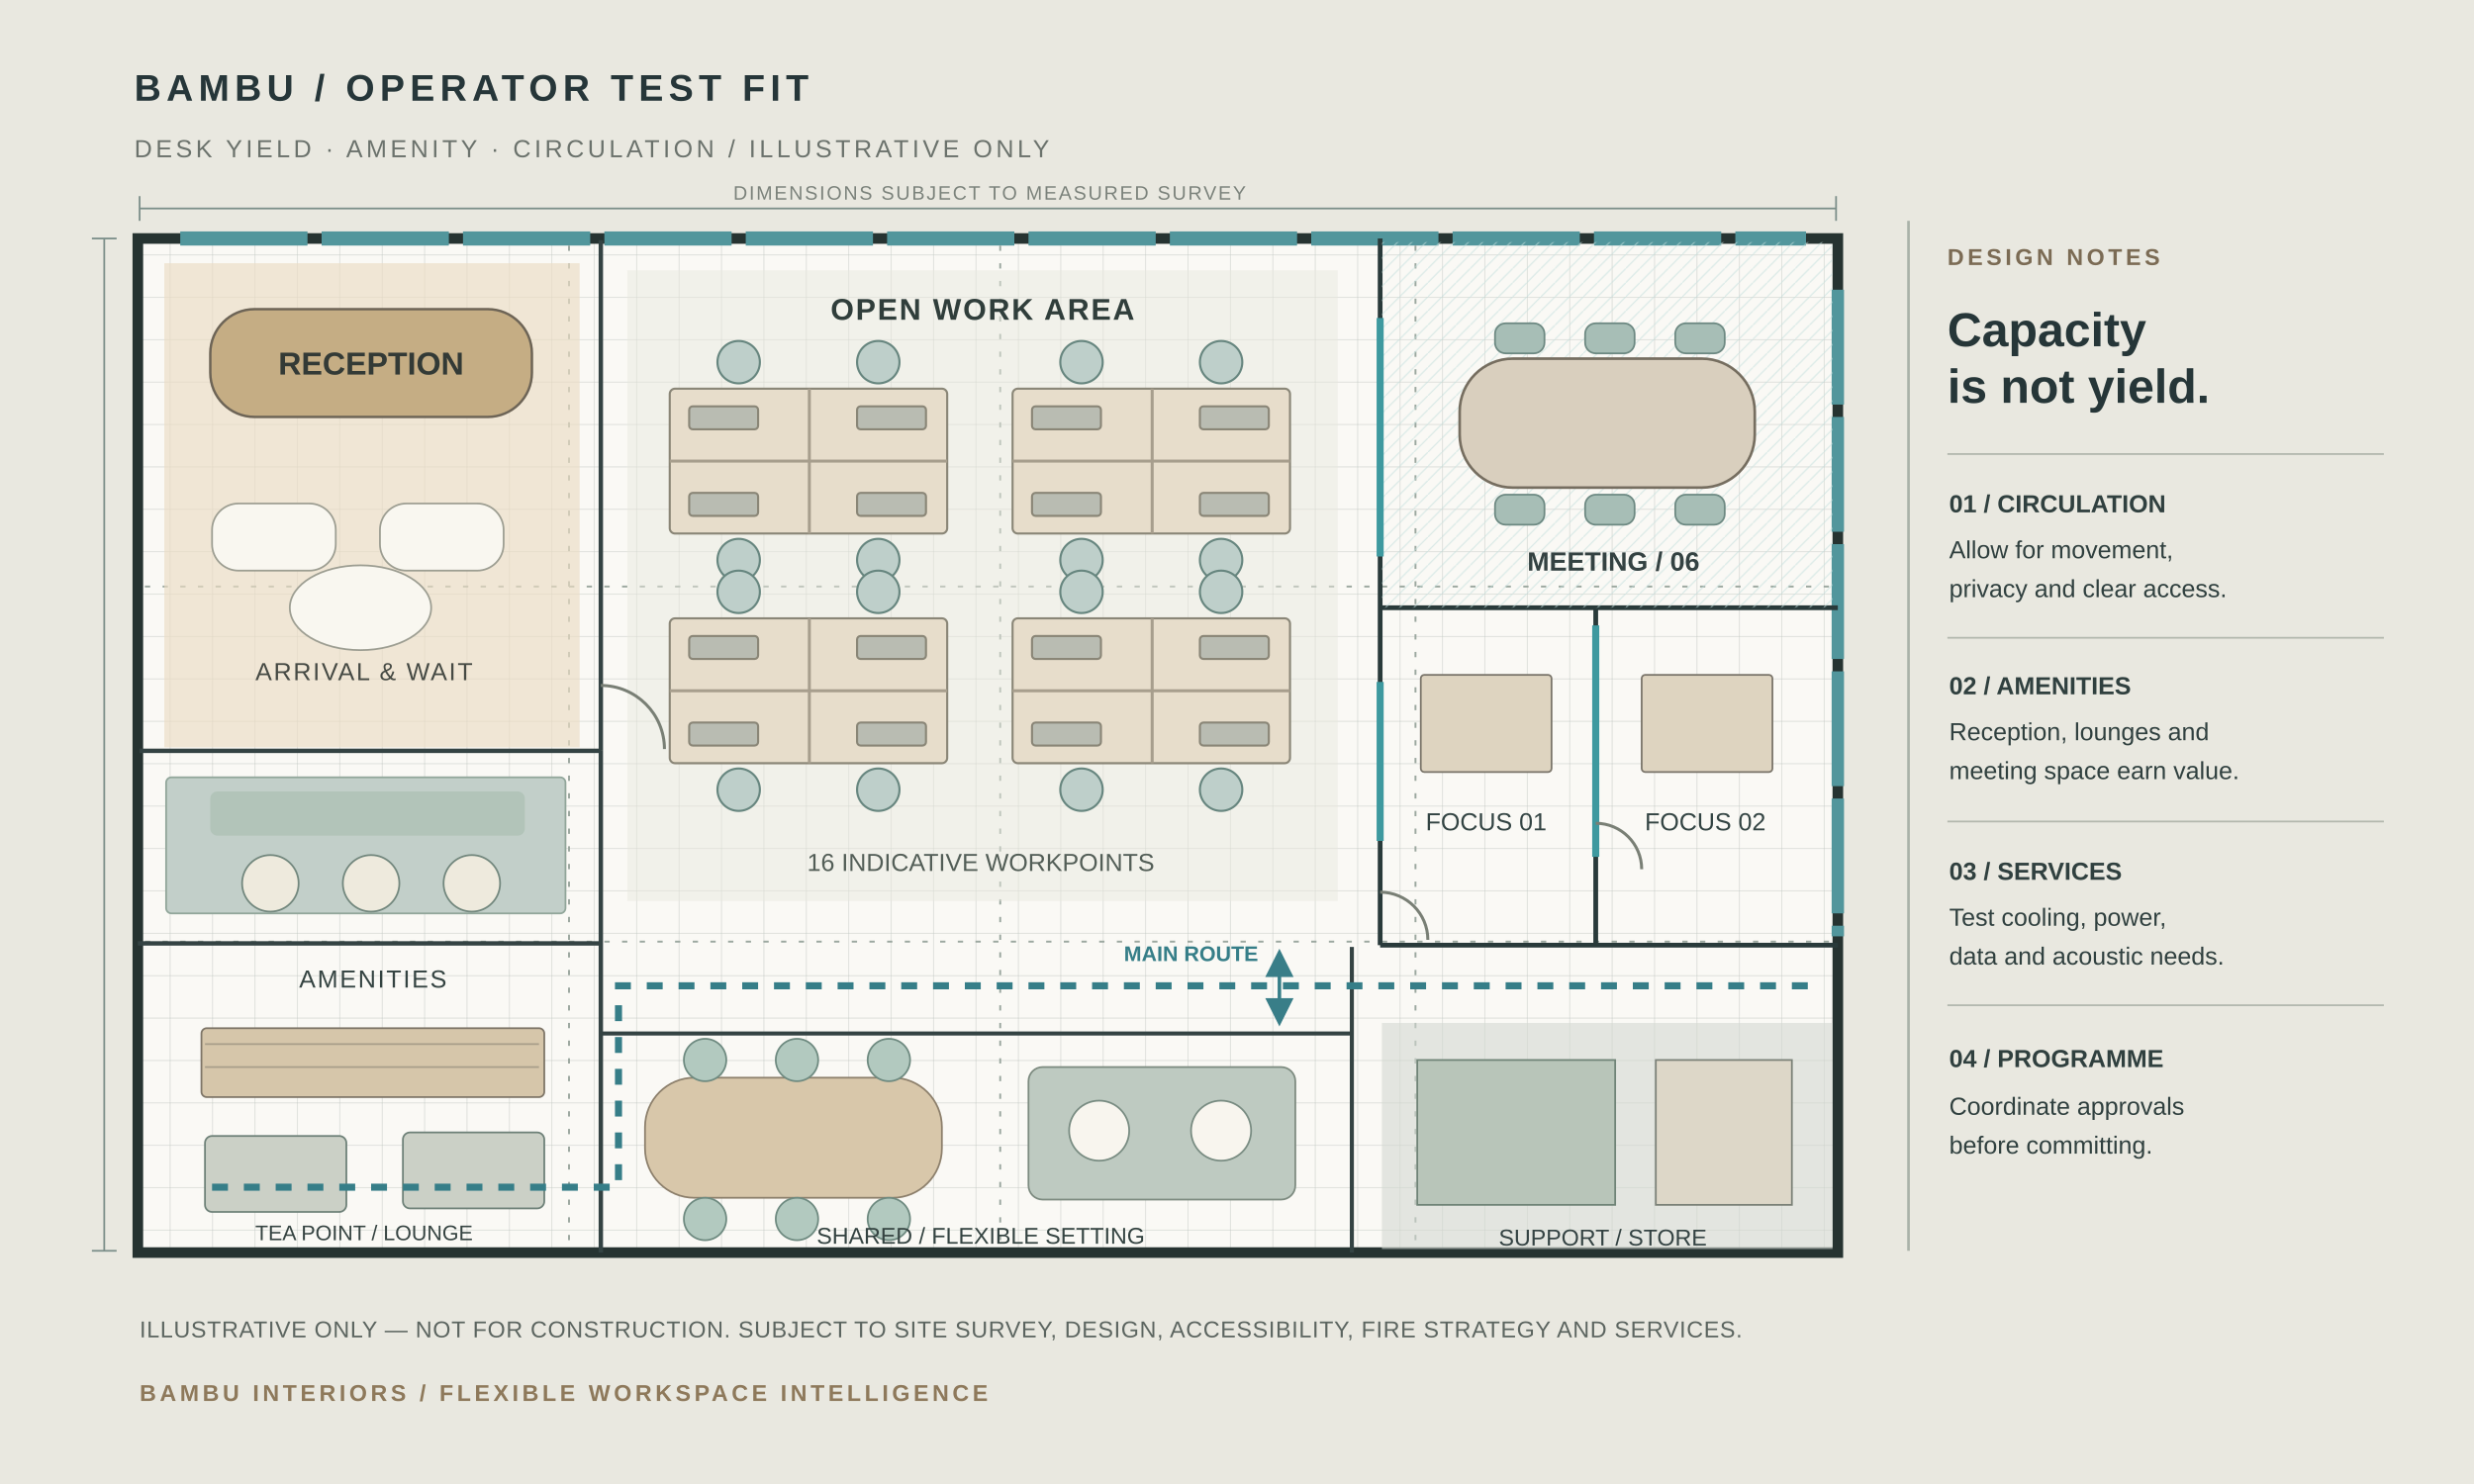
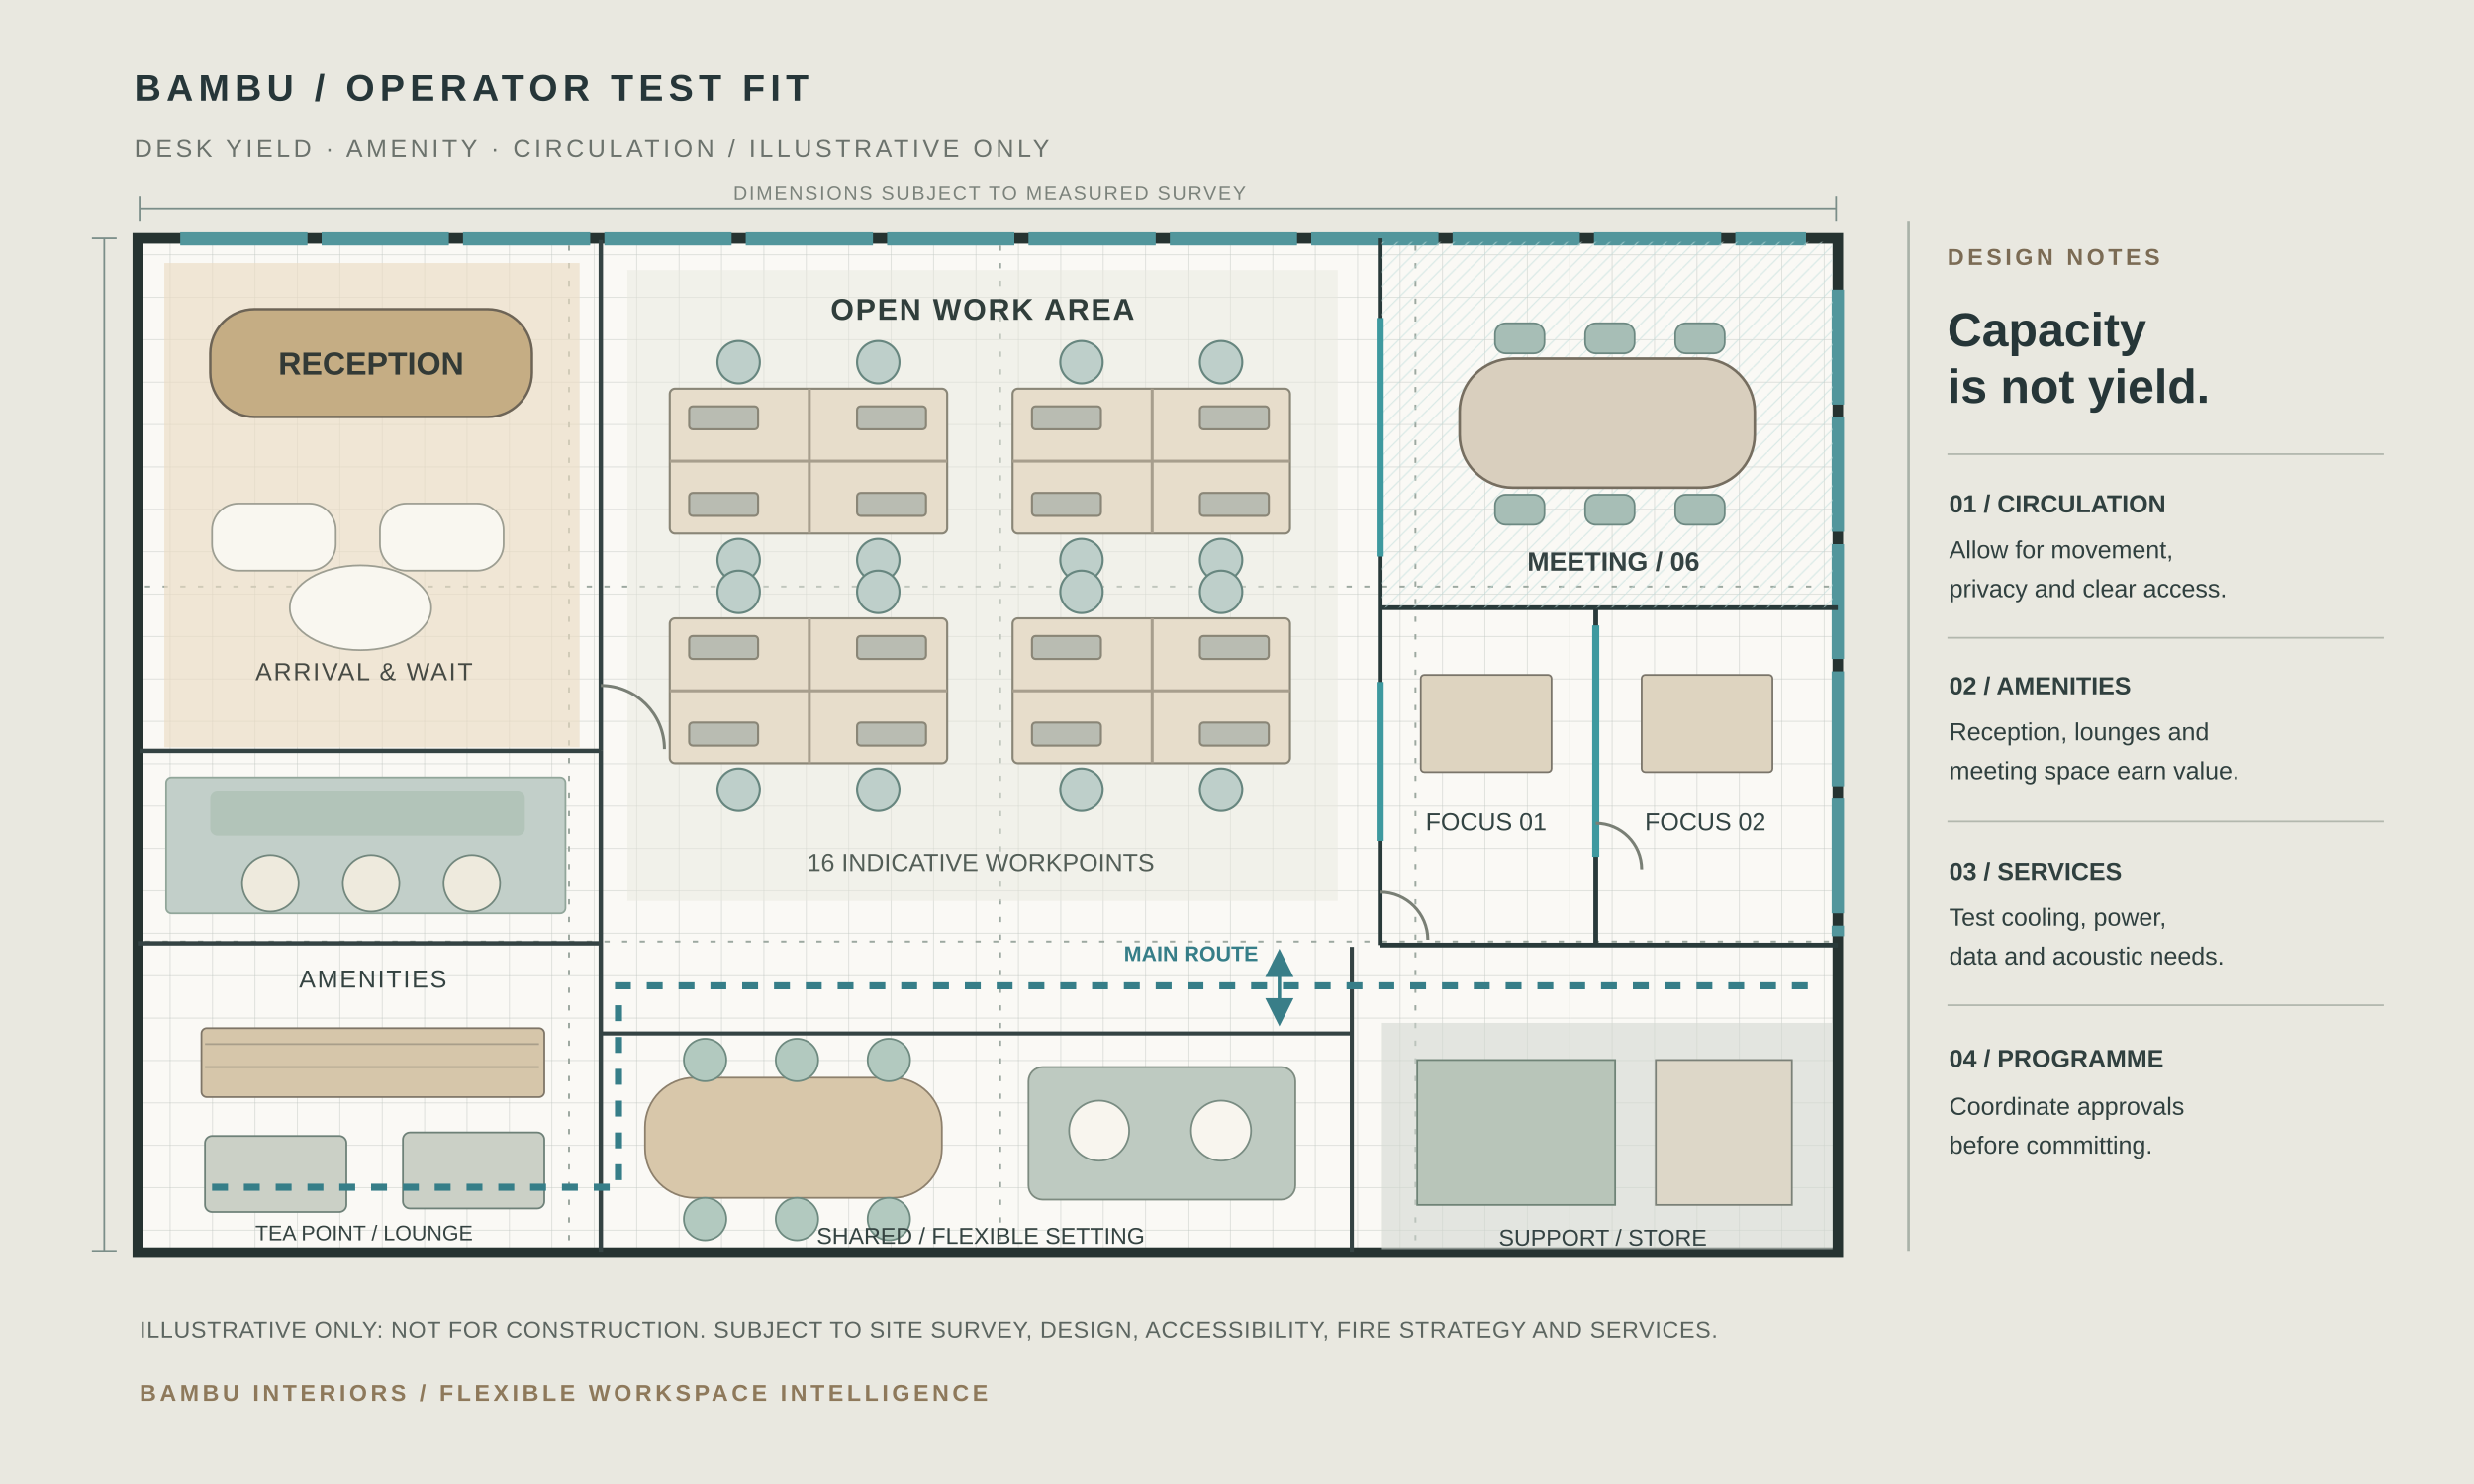
<svg xmlns="http://www.w3.org/2000/svg" viewBox="0 0 1400 840" role="img" aria-labelledby="title description">
  <defs>
    <pattern id="smallgrid" width="24" height="24" patternUnits="userSpaceOnUse">
      <path d="M24 0H0V24" fill="none" stroke="#c1c7c2" stroke-width=".5" />
    </pattern>
    <pattern id="glass" width="8" height="8" patternUnits="userSpaceOnUse">
      <path d="M0 8L8 0" fill="none" stroke="#c3dedc" stroke-width=".7" />
    </pattern>
    <marker id="arrow" markerWidth="8" markerHeight="8" refX="4" refY="4" orient="auto-start-reverse">
      <path d="M0 0L8 4L0 8Z" fill="#397e88" />
    </marker>
  </defs>
  <rect width="1400" height="840" fill="#e9e8e0" />
  <g font-family="Arial,Helvetica,sans-serif">
    <text x="76" y="57" font-size="21" font-weight="700" letter-spacing="3" fill="#263639">BAMBU / OPERATOR TEST FIT</text>
    <text x="76" y="89" font-size="14" letter-spacing="2" fill="#6b726c">DESK YIELD · AMENITY · CIRCULATION  /  ILLUSTRATIVE ONLY</text>
    <g>
      <rect x="78" y="135" width="962" height="574" fill="#faf9f5" />
      <rect x="78" y="135" width="962" height="574" fill="url(#smallgrid)" />
      <path d="M78 135H1040V709H78Z" fill="none" stroke="#263331" stroke-width="6" />
      <path d="M102 135H1022" stroke="#52969c" stroke-width="8" stroke-dasharray="72 8" />
      <path d="M1040 164V530" stroke="#52969c" stroke-width="7" stroke-dasharray="65 7" />
      <g stroke="#9ca8a0" fill="none" stroke-width="1.1" stroke-dasharray="3 7">
        <path d="M322 139V703M566 139V703M801 139V703M82 332H1036M82 533H1036" />
      </g>
      <path d="M340 136V425M79 425H340" stroke="#344343" fill="none" stroke-width="2.5" />
      <rect x="93" y="149" width="235" height="274" fill="#eadbc4" fill-opacity=".66" />
      <rect x="119" y="175" width="182" height="61" rx="25" fill="#c5ad84" stroke="#6d6456" stroke-width="1.4" />
      <text x="210" y="212" text-anchor="middle" font-size="18" font-weight="700" fill="#333a36">RECEPTION</text>
      <g stroke="#9d9e92" fill="#f9f7f0">
        <rect x="120" y="285" width="70" height="38" rx="15" />
        <rect x="215" y="285" width="70" height="38" rx="15" />
        <ellipse cx="204" cy="344" rx="40" ry="24" />
      </g>
      <text x="206" y="385" font-size="14" text-anchor="middle" fill="#464a44" letter-spacing="1">ARRIVAL &amp; WAIT</text>
      <path d="M78 534H340M340 425V709" stroke="#344343" fill="none" stroke-width="2.5" />
      <rect x="94" y="440" width="226" height="77" rx="3" fill="#c2cfc9" stroke="#91a69a" />
      <rect x="119" y="448" width="178" height="25" rx="4" fill="#b2c4b9" />
      <g stroke="#72877d" fill="#eeeadd">
        <circle cx="153" cy="500" r="16" />
        <circle cx="210" cy="500" r="16" />
        <circle cx="267" cy="500" r="16" />
      </g>
      <text x="211" y="559" font-size="14" text-anchor="middle" fill="#344341" letter-spacing="1">AMENITIES</text>
      <rect x="114" y="582" width="194" height="39" rx="3" stroke="#7e7567" fill="#d6c6aa" />
      <path d="M116 591H305M116 604H305" stroke="#a99e8a" />
      <rect x="116" y="643" width="80" height="43" rx="4" fill="#cbd0c6" stroke="#6e8178" />
      <rect x="228" y="641" width="80" height="43" rx="4" fill="#cbd0c6" stroke="#6e8178" />
      <text x="206" y="702" font-size="12" text-anchor="middle" fill="#354341">TEA POINT / LOUNGE</text>
      <rect x="355" y="153" width="402" height="357" fill="#e9e8dd" fill-opacity=".47" />
      <text x="556" y="181" text-anchor="middle" fill="#303e3b" font-size="17" font-weight="700" letter-spacing="1">OPEN WORK AREA</text>
      <g stroke="#8a8677" stroke-width="1.2">
        <rect x="379" y="220" width="157" height="82" rx="3" fill="#e7ddcb" />
        <path d="M458 220v82M379 261h157" stroke="#a79e8d" stroke-width="1.7" />
        <g fill="#becfca" stroke="#67867f">
          <circle cx="418" cy="205" r="12" />
          <circle cx="497" cy="205" r="12" />
          <circle cx="418" cy="317" r="12" />
          <circle cx="497" cy="317" r="12" />
        </g>
        <g fill="#b9bcb2">
          <rect x="390" y="230" width="39" height="13" rx="2" />
          <rect x="485" y="230" width="39" height="13" rx="2" />
          <rect x="390" y="279" width="39" height="13" rx="2" />
          <rect x="485" y="279" width="39" height="13" rx="2" />
        </g>
      </g>
      <g stroke="#8a8677" stroke-width="1.2">
        <rect x="573" y="220" width="157" height="82" rx="3" fill="#e7ddcb" />
        <path d="M652 220v82M573 261h157" stroke="#a79e8d" stroke-width="1.7" />
        <g fill="#becfca" stroke="#67867f">
          <circle cx="612" cy="205" r="12" />
          <circle cx="691" cy="205" r="12" />
          <circle cx="612" cy="317" r="12" />
          <circle cx="691" cy="317" r="12" />
        </g>
        <g fill="#b9bcb2">
          <rect x="584" y="230" width="39" height="13" rx="2" />
          <rect x="679" y="230" width="39" height="13" rx="2" />
          <rect x="584" y="279" width="39" height="13" rx="2" />
          <rect x="679" y="279" width="39" height="13" rx="2" />
        </g>
      </g>
      <g stroke="#8a8677" stroke-width="1.2">
        <rect x="379" y="350" width="157" height="82" rx="3" fill="#e7ddcb" />
        <path d="M458 350v82M379 391h157" stroke="#a79e8d" stroke-width="1.7" />
        <g fill="#becfca" stroke="#67867f">
          <circle cx="418" cy="335" r="12" />
          <circle cx="497" cy="335" r="12" />
          <circle cx="418" cy="447" r="12" />
          <circle cx="497" cy="447" r="12" />
        </g>
        <g fill="#b9bcb2">
          <rect x="390" y="360" width="39" height="13" rx="2" />
          <rect x="485" y="360" width="39" height="13" rx="2" />
          <rect x="390" y="409" width="39" height="13" rx="2" />
          <rect x="485" y="409" width="39" height="13" rx="2" />
        </g>
      </g>
      <g stroke="#8a8677" stroke-width="1.2">
        <rect x="573" y="350" width="157" height="82" rx="3" fill="#e7ddcb" />
        <path d="M652 350v82M573 391h157" stroke="#a79e8d" stroke-width="1.7" />
        <g fill="#becfca" stroke="#67867f">
          <circle cx="612" cy="335" r="12" />
          <circle cx="691" cy="335" r="12" />
          <circle cx="612" cy="447" r="12" />
          <circle cx="691" cy="447" r="12" />
        </g>
        <g fill="#b9bcb2">
          <rect x="584" y="360" width="39" height="13" rx="2" />
          <rect x="679" y="360" width="39" height="13" rx="2" />
          <rect x="584" y="409" width="39" height="13" rx="2" />
          <rect x="679" y="409" width="39" height="13" rx="2" />
        </g>
      </g>
      <text x="555" y="493" font-size="14" text-anchor="middle" fill="#535e57">16 INDICATIVE WORKPOINTS</text>
      <path d="M340 585H765M765 536V709" stroke="#344343" stroke-width="2.3" fill="none" />
      <rect x="365" y="610" width="168" height="68" rx="28" fill="#d8c7aa" stroke="#8d806c" />
      <circle cx="399" cy="600" r="12" fill="#b2c9bf" stroke="#6e8a80" />
      <circle cx="399" cy="690" r="12" fill="#b2c9bf" stroke="#6e8a80" />
      <circle cx="451" cy="600" r="12" fill="#b2c9bf" stroke="#6e8a80" />
      <circle cx="451" cy="690" r="12" fill="#b2c9bf" stroke="#6e8a80" />
      <circle cx="503" cy="600" r="12" fill="#b2c9bf" stroke="#6e8a80" />
      <circle cx="503" cy="690" r="12" fill="#b2c9bf" stroke="#6e8a80" />
      <rect x="582" y="604" width="151" height="75" rx="8" fill="#becac1" stroke="#7d8b80" />
      <circle cx="622" cy="640" r="17" fill="#f8f5ee" stroke="#798c82" />
      <circle cx="691" cy="640" r="17" fill="#f8f5ee" stroke="#798c82" />
      <text x="555" y="704" font-size="13" text-anchor="middle" fill="#344341">SHARED / FLEXIBLE SETTING</text>
      <path d="M781 135V535M781 344H1040M781 535H1040M903 344V535" stroke="#293a3a" stroke-width="2.7" fill="none" />
      <rect x="782" y="137" width="255" height="207" fill="url(#glass)" opacity=".57" />
      <rect x="826" y="203" width="167" height="73" rx="30" fill="#d9cfbe" stroke="#766e60" stroke-width="1.5" />
      <rect x="846" y="183" width="28" height="17" rx="6" fill="#a7beb6" stroke="#6d8982" />
      <rect x="846" y="280" width="28" height="17" rx="6" fill="#a7beb6" stroke="#6d8982" />
      <rect x="897" y="183" width="28" height="17" rx="6" fill="#a7beb6" stroke="#6d8982" />
      <rect x="897" y="280" width="28" height="17" rx="6" fill="#a7beb6" stroke="#6d8982" />
      <rect x="948" y="183" width="28" height="17" rx="6" fill="#a7beb6" stroke="#6d8982" />
      <rect x="948" y="280" width="28" height="17" rx="6" fill="#a7beb6" stroke="#6d8982" />
      <text x="913" y="323" text-anchor="middle" font-size="15" font-weight="700" fill="#344242">MEETING / 06</text>
      <rect x="804" y="382" width="74" height="55" rx="2" fill="#ded4c0" stroke="#7a756a" />
      <rect x="929" y="382" width="74" height="55" rx="2" fill="#ded4c0" stroke="#7a756a" />
      <text x="841" y="470" text-anchor="middle" font-size="14" fill="#334443">FOCUS 01</text>
      <text x="965" y="470" text-anchor="middle" font-size="14" fill="#334443">FOCUS 02</text>
      <rect x="782" y="579" width="255" height="128" fill="#d2d8d1" fill-opacity=".58" />
      <rect x="802" y="600" width="112" height="82" stroke="#708477" fill="#b8c5b9" />
      <rect x="937" y="600" width="77" height="82" stroke="#7b8178" fill="#ddd7c8" />
      <text x="907" y="705" text-anchor="middle" font-size="13" fill="#344343">SUPPORT / STORE</text>
      <g fill="none" stroke="#3e999f" stroke-width="4">
        <path d="M781 180V315M903 354V485M781 386V476" />
      </g>
      <g fill="none" stroke="#797f75" stroke-width="1.7">
        <path d="M340 388a36 36 0 0 1 36 36M781 505a27 27 0 0 1 27 27M903 466a26 26 0 0 1 26 26" />
      </g>
      <path d="M120 672H350V558H1026" fill="none" stroke="#367e88" stroke-width="4" stroke-dasharray="9 9" />
      <path d="M724 545V573" stroke="#367e88" stroke-width="2" marker-start="url(#arrow)" marker-end="url(#arrow)" />
      <text x="674" y="544" font-size="12" text-anchor="middle" font-weight="700" fill="#367e88">MAIN ROUTE</text>
      <g fill="none" stroke="#7b8e89" stroke-width="1">
        <path d="M79 118H1039M79 111v14M1039 111v14M59 135V708M52 135h14M52 708h14" />
      </g>
      <text x="560" y="113" text-anchor="middle" font-size="11" fill="#7b827b" letter-spacing="1">DIMENSIONS SUBJECT TO MEASURED SURVEY</text>
    </g>
    <path d="M1080 125V708" stroke="#aab2a9" stroke-width="1.5" />
    <text x="1102" y="150" font-size="13" fill="#7b6b54" letter-spacing="2" font-weight="700">DESIGN NOTES</text>
    <text x="1102" y="196" font-size="27" fill="#263638" font-weight="700">Capacity</text>
    <text x="1102" y="228" font-size="27" fill="#263638" font-weight="700">is not yield.</text>
    <g stroke="#b3b8ae" stroke-width="1" fill="none">
      <path d="M1102 257h247M1102 361h247M1102 465h247M1102 569h247" />
    </g>
    <g fill="#30403f">
      <text x="1103" y="290" font-size="14" font-weight="700">01 / CIRCULATION</text>
      <text x="1103" y="316" font-size="14">Allow for movement,</text>
      <text x="1103" y="338" font-size="14">privacy and clear access.</text>
      <text x="1103" y="393" font-size="14" font-weight="700">02 / AMENITIES</text>
      <text x="1103" y="419" font-size="14">Reception, lounges and</text>
      <text x="1103" y="441" font-size="14">meeting space earn value.</text>
      <text x="1103" y="498" font-size="14" font-weight="700">03 / SERVICES</text>
      <text x="1103" y="524" font-size="14">Test cooling, power,</text>
      <text x="1103" y="546" font-size="14">data and acoustic needs.</text>
      <text x="1103" y="604" font-size="14" font-weight="700">04 / PROGRAMME</text>
      <text x="1103" y="631" font-size="14">Coordinate approvals</text>
      <text x="1103" y="653" font-size="14">before committing.</text>
    </g>
-     <text x="79" y="757" font-size="13" fill="#5c6560" letter-spacing=".4">ILLUSTRATIVE ONLY — NOT FOR CONSTRUCTION. SUBJECT TO SITE SURVEY, DESIGN, ACCESSIBILITY, FIRE STRATEGY AND SERVICES.</text>
+     <text x="79" y="757" font-size="13" fill="#5c6560" letter-spacing=".4">ILLUSTRATIVE ONLY: NOT FOR CONSTRUCTION. SUBJECT TO SITE SURVEY, DESIGN, ACCESSIBILITY, FIRE STRATEGY AND SERVICES.</text>
    <text x="79" y="793" font-size="13" font-weight="700" fill="#8e795b" letter-spacing="2">BAMBU INTERIORS  /  FLEXIBLE WORKSPACE INTELLIGENCE</text>
  </g>
</svg>
